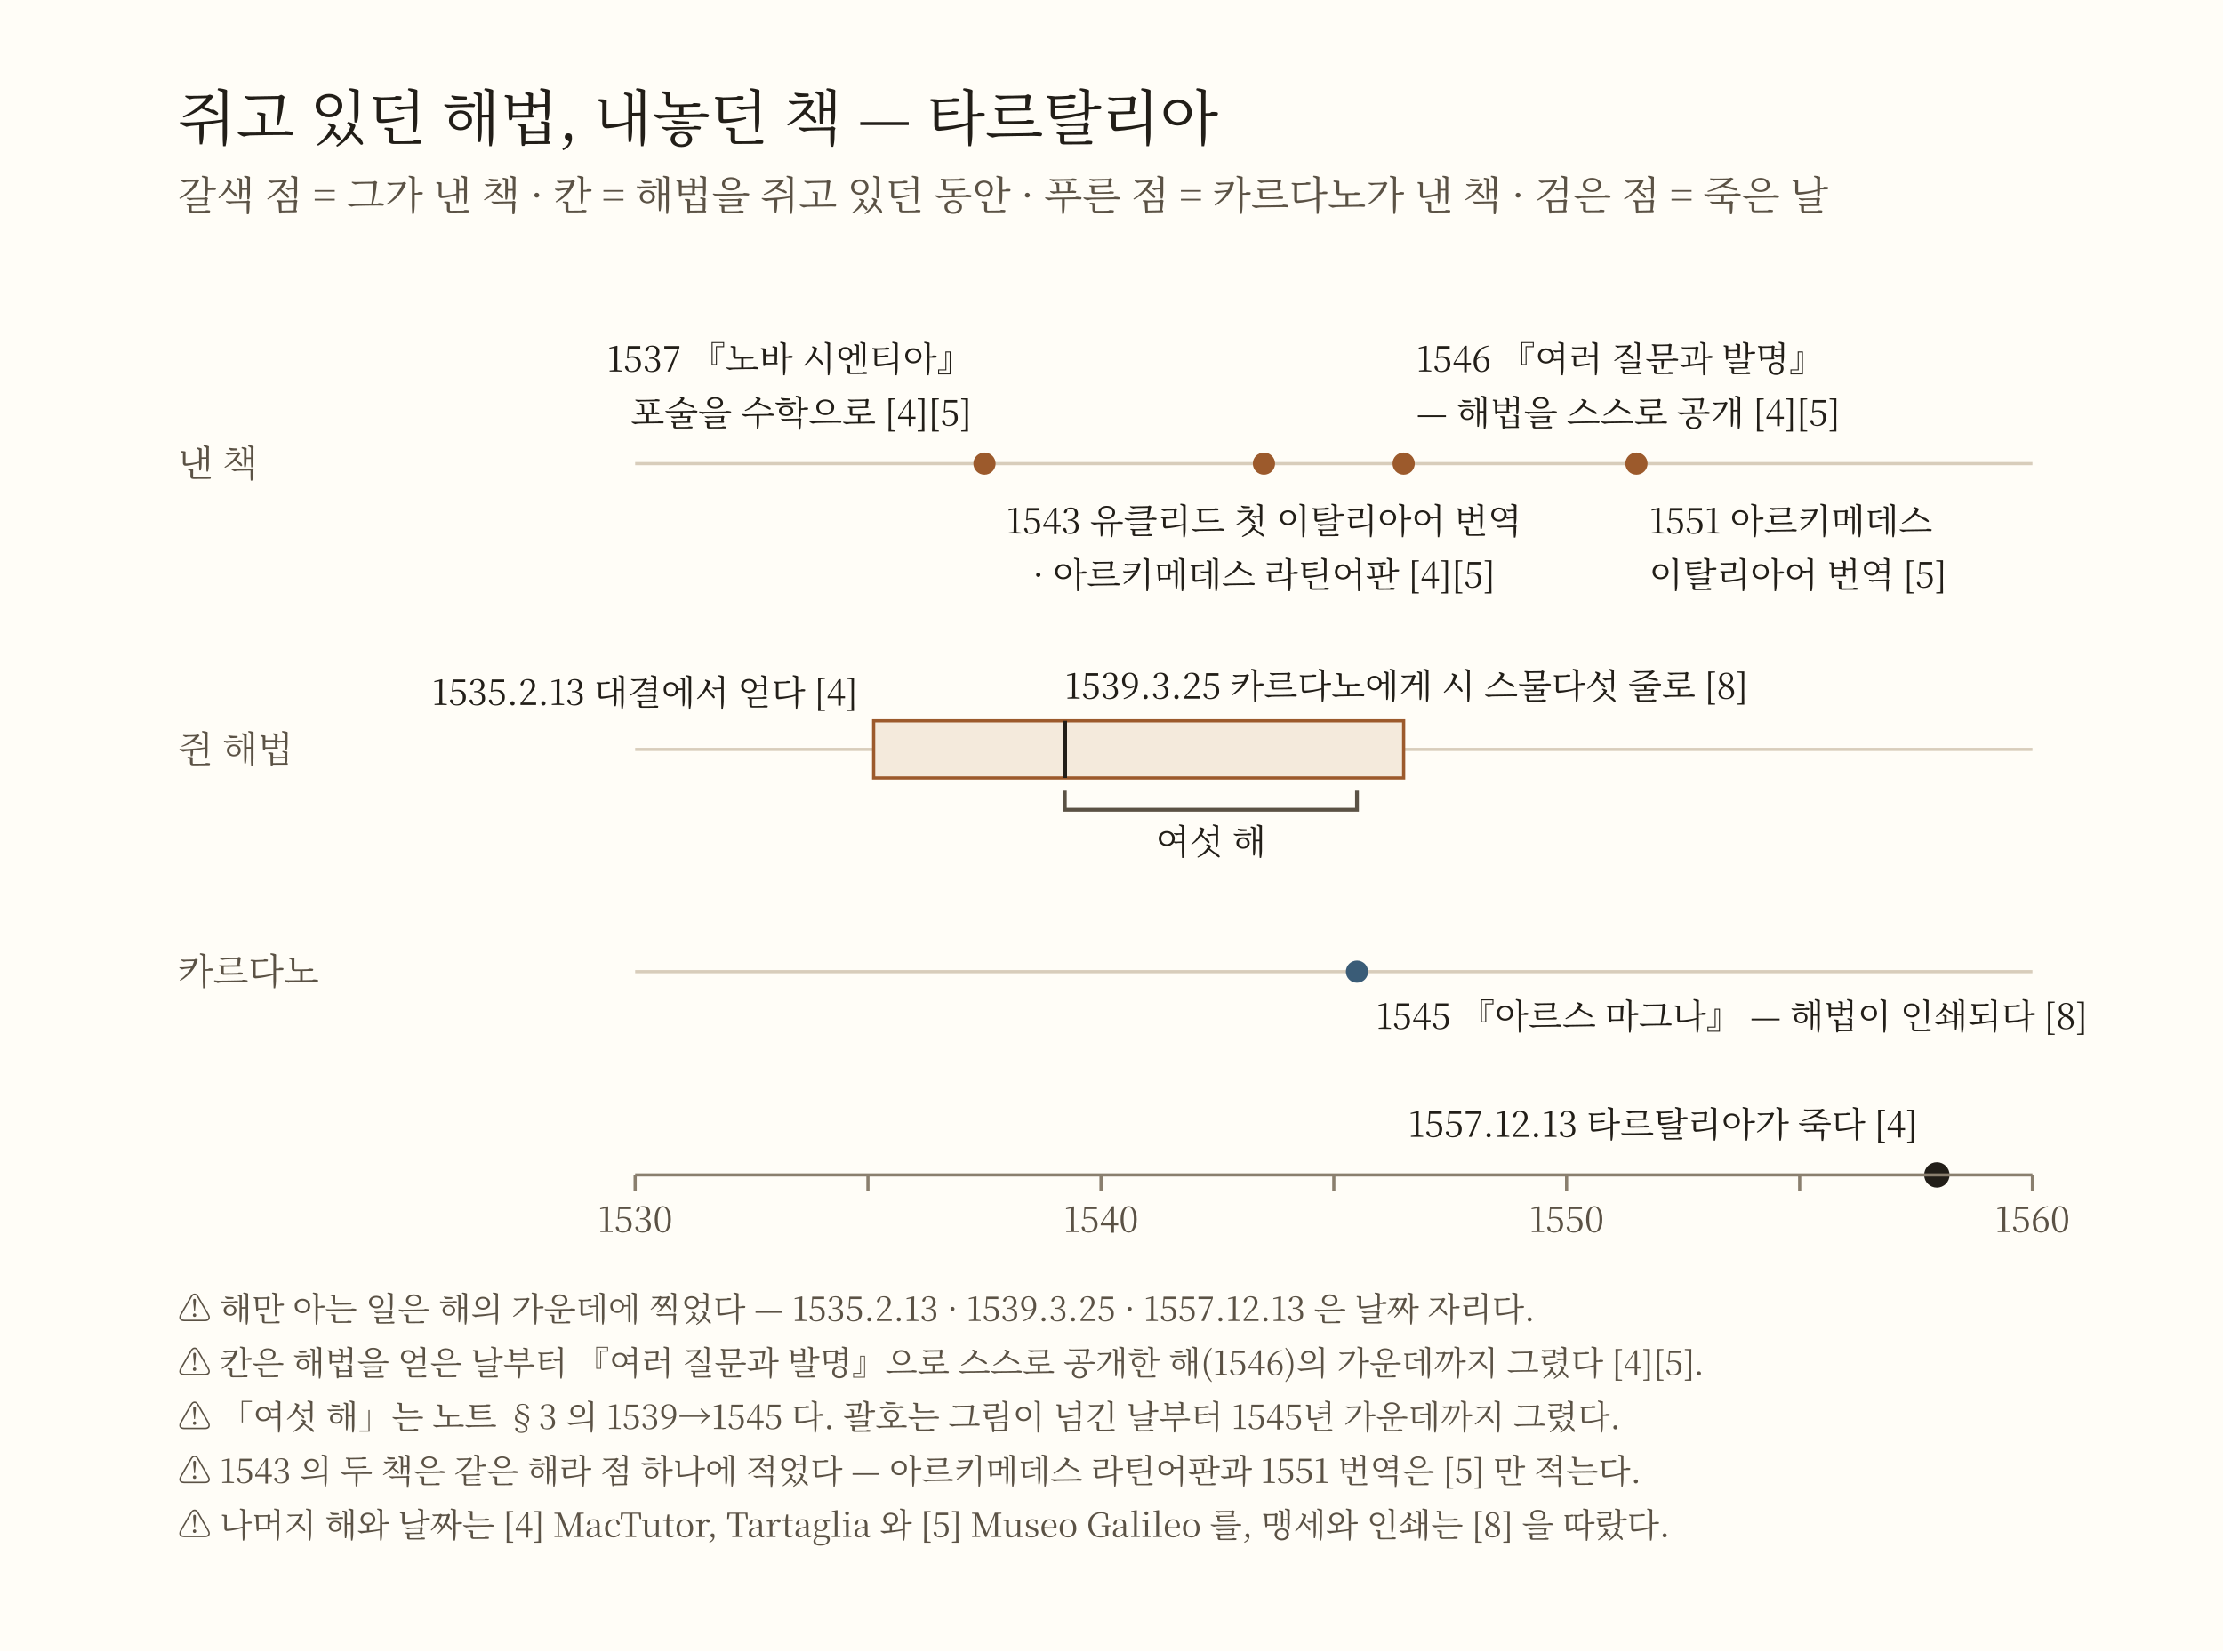
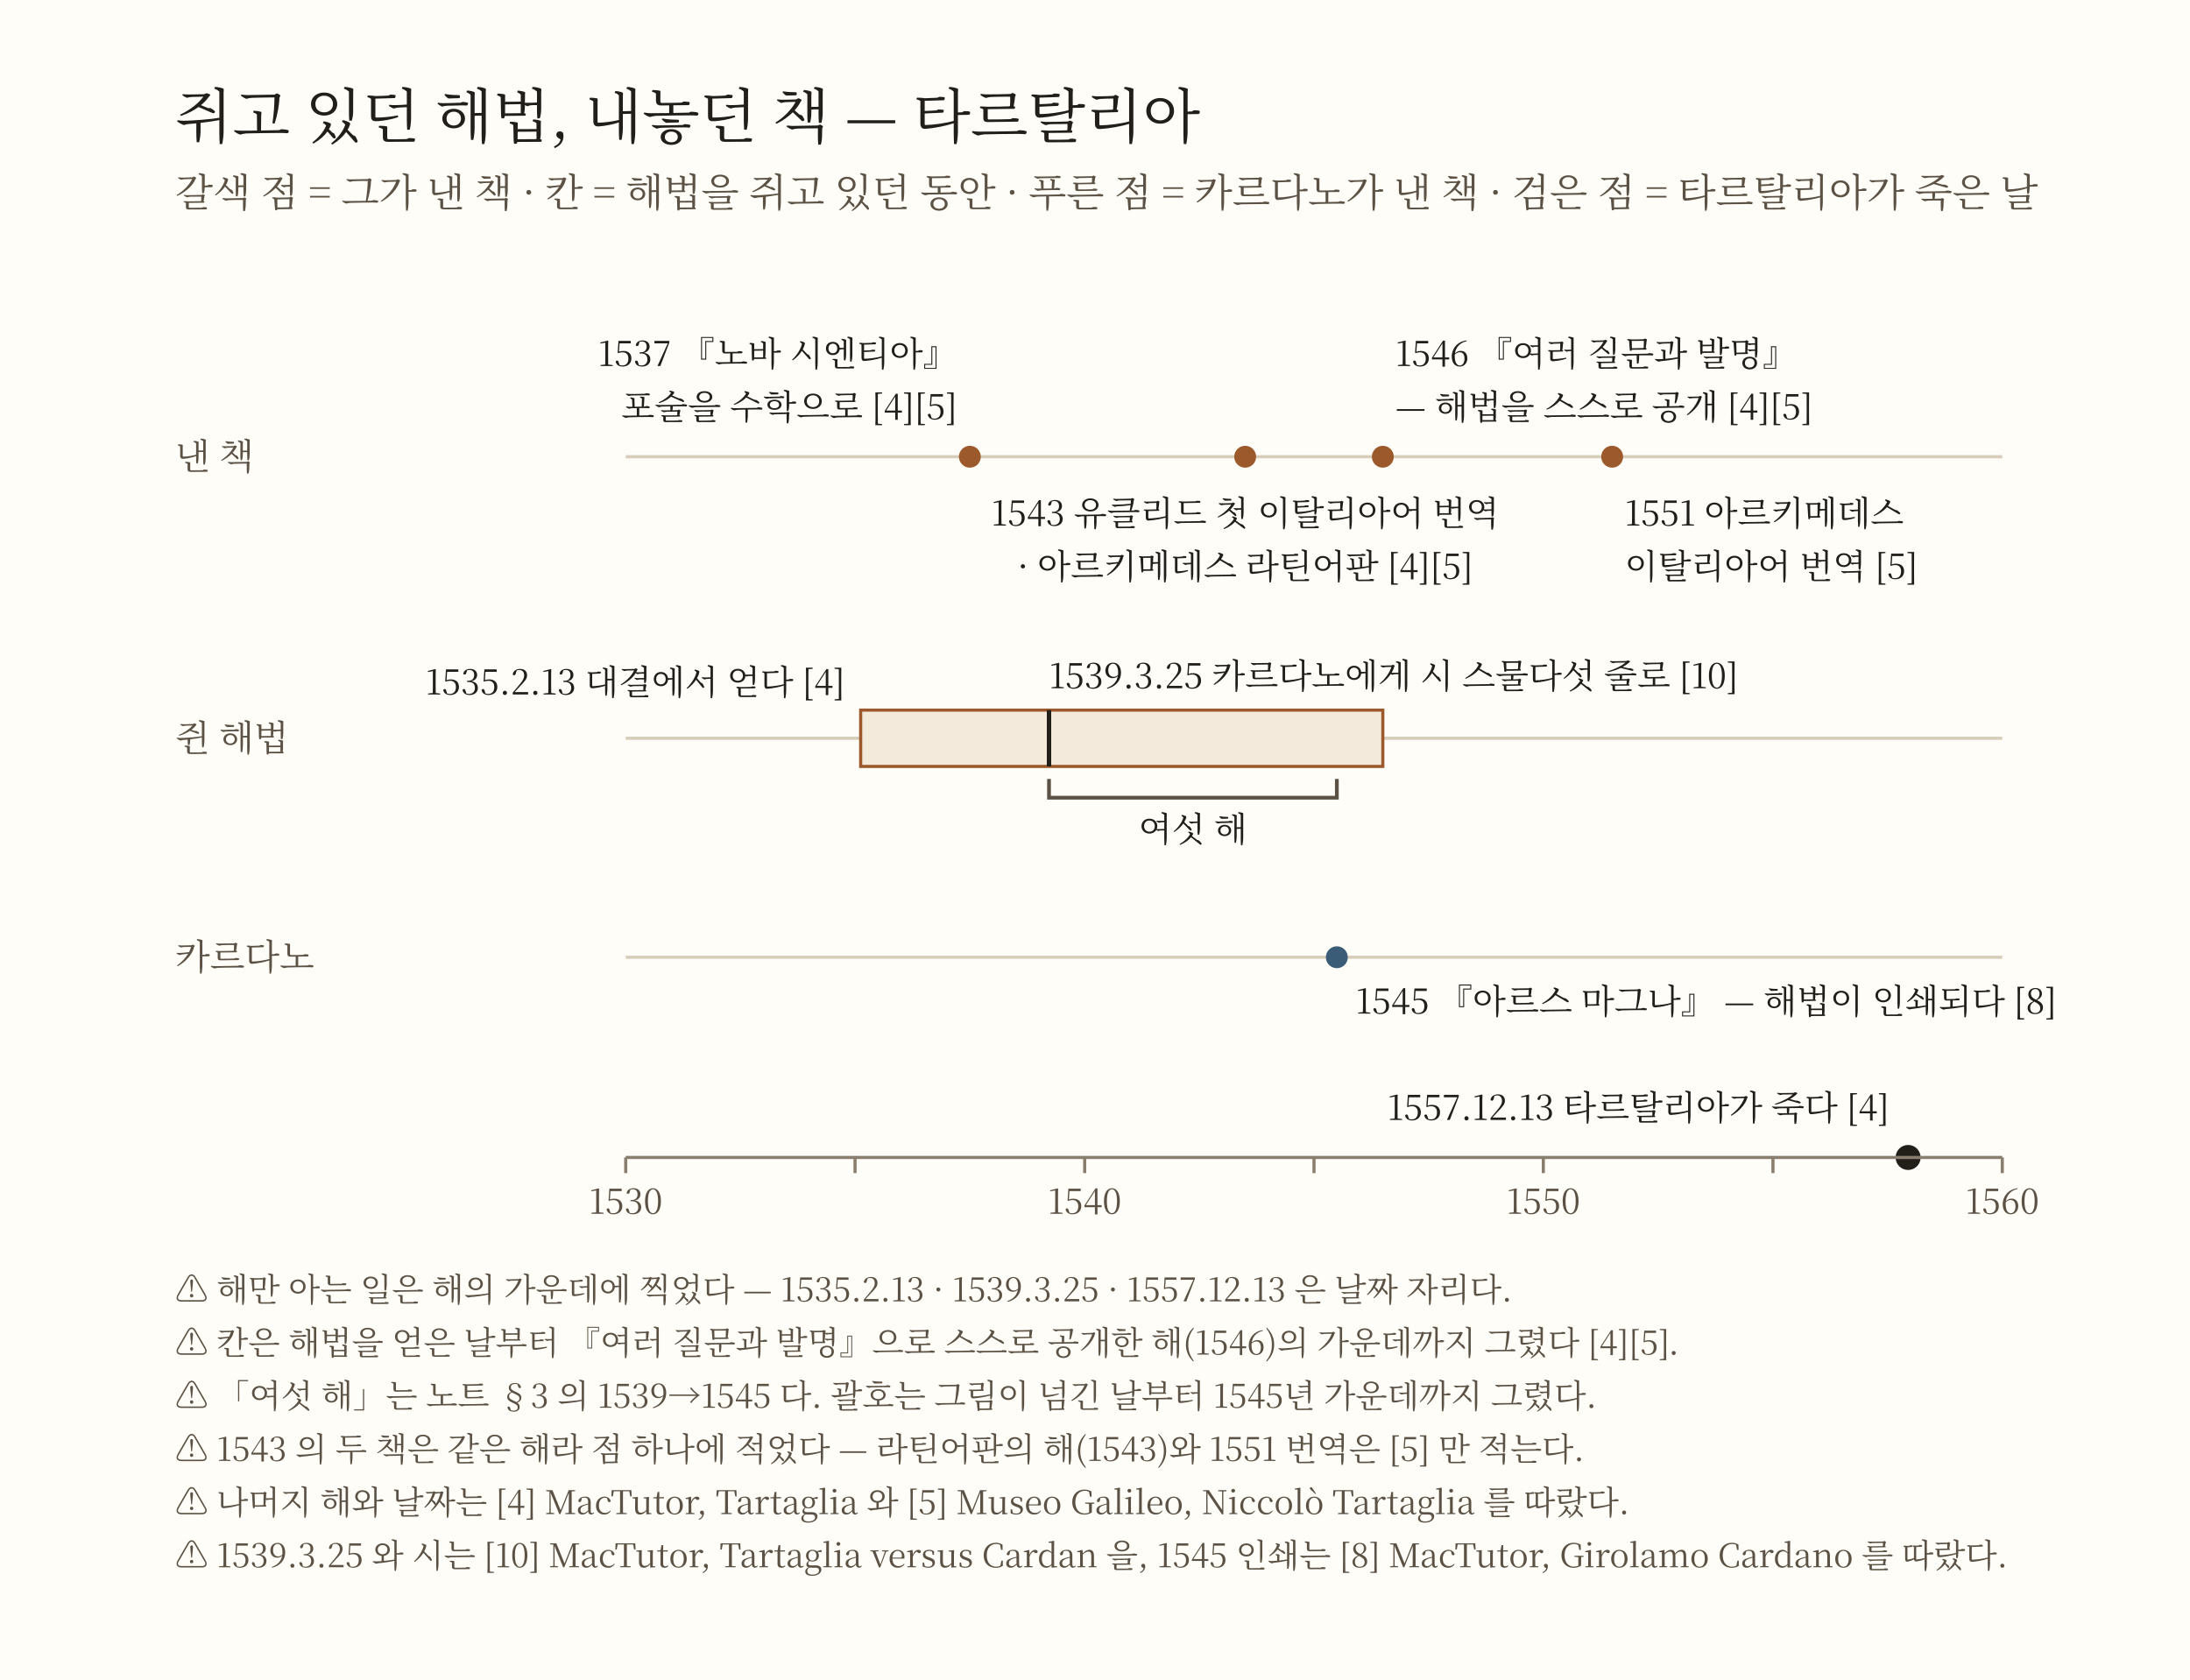
- <svg xmlns="http://www.w3.org/2000/svg" viewBox="0 0 700 520" width="700" height="520" role="img" aria-label="그림 위쪽에 「쥐고 있던 해법, 내놓던 책 — 타르탈리아」이라는 표제가 있고 그 아래에 갈색 점은 그가 낸 책, 칸은 해법을 쥐고 있던 동안, 푸른 점은 카르다노가 낸 책, 검은 점은 죽은 날이라는 부호표가 있다. 가로축은 1530년부터 1560년까지의 해이고, 줄이 셋 있다. 줄 이름은 왼쪽 끝에 낸 책, 쥔 해법, 카르다노라고 적혀 있다. 위 줄 낸 책에는 갈색 점이 넷 있다. 1537년 점 왼쪽 위에 두 줄로 1537 노바 시엔티아, 포술을 수학으로, 1543년 점 아래에 두 줄로 1543 유클리드 첫 이탈리아어 번역, 아르키메데스 라틴어판, 1546년 점 오른쪽 위에 두 줄로 1546 여러 질문과 발명, 해법을 스스로 공개, 1551년 점 오른쪽 아래에 두 줄로 1551 아르키메데스 이탈리아어 번역이라고 적혀 있다. 가운데 줄 쥔 해법에는 1535년 2월 13일부터 1546년 가운데까지 칸이 이어져 있고, 칸 왼쪽 위에 1535.2.13 대결에서 얻다라고 적혀 있다. 칸 안 1539년 3월 25일 자리에 세로 금이 있고 그 위에 1539.3.25 카르다노에게 시 스물다섯 줄로라고 적혀 있다. 칸 아래에는 그 금부터 1545년 가운데까지 걸친 괄호가 있고 여섯 해라고 적혀 있다. 아래 줄 카르다노에는 1545년 가운데에 푸른 점이 있고 그 오른쪽 아래에 1545 아르스 마그나, 해법이 인쇄되다라고 적혀 있다. 가로축 위 1557년 끝 자리에 검은 점이 있고 그 왼쪽 위에 1557.12.13 타르탈리아가 죽다라고 적혀 있다. 아래에 단서가 다섯 줄 있다. 첫째, 해만 아는 일은 해의 가운데에 찍었고 1535.2.13, 1539.3.25, 1557.12.13 은 날짜 자리다. 둘째, 칸은 해법을 얻은 날부터 여러 질문과 발명으로 스스로 공개한 해 1546의 가운데까지 그렸다. 셋째, 여섯 해는 노트 3절의 1539에서 1545까지이고, 괄호는 그림이 넘긴 날부터 1545년 가운데까지 그렸다. 넷째, 1543의 두 책은 같은 해라 점 하나에 적었고 아르키메데스 라틴어판과 1551 번역은 5번만 적는다. 다섯째, 나머지 해와 날짜는 4번 MacTutor, Tartaglia와 5번 Museo Galileo를, 맹세와 인쇄는 8번을 따랐다">
+ <svg xmlns="http://www.w3.org/2000/svg" viewBox="0 0 700 537" width="700" height="537" role="img" aria-label="그림 위쪽에 「쥐고 있던 해법, 내놓던 책 — 타르탈리아」라는 표제가 있고 그 아래에 갈색 점은 그가 낸 책, 칸은 해법을 쥐고 있던 동안, 푸른 점은 카르다노가 낸 책, 검은 점은 타르탈리아가 죽은 날이라는 부호표가 있다. 가로축은 1530년부터 1560년까지의 해이고, 줄이 셋 있다. 줄 이름은 왼쪽 끝에 낸 책, 쥔 해법, 카르다노라고 적혀 있다. 위 줄 낸 책에는 갈색 점이 넷 있다. 1537년 점 왼쪽 위에 두 줄로 1537 노바 시엔티아, 포술을 수학으로, 1543년 점 아래에 두 줄로 1543 유클리드 첫 이탈리아어 번역, 아르키메데스 라틴어판, 1546년 점 오른쪽 위에 두 줄로 1546 여러 질문과 발명, 해법을 스스로 공개, 1551년 점 오른쪽 아래에 두 줄로 1551 아르키메데스 이탈리아어 번역이라고 적혀 있다. 가운데 줄 쥔 해법에는 1535년 2월 13일부터 1546년 가운데까지 칸이 이어져 있고, 칸 왼쪽 위에 1535.2.13 대결에서 얻다라고 적혀 있다. 칸 안 1539년 3월 25일 자리에 세로 금이 있고 그 위에 1539.3.25 카르다노에게 시 스물다섯 줄로라고 적혀 있다. 칸 아래에는 그 금부터 1545년 가운데까지 걸친 괄호가 있고 여섯 해라고 적혀 있다. 아래 줄 카르다노에는 1545년 가운데에 푸른 점이 있고 그 오른쪽 아래에 1545 아르스 마그나, 해법이 인쇄되다라고 적혀 있다. 가로축 위 1557년 끝 자리에 검은 점이 있고 그 왼쪽 위에 1557.12.13 타르탈리아가 죽다라고 적혀 있다. 아래에 단서가 여섯 줄 있다. 첫째, 해만 아는 일은 해의 가운데에 찍었고 1535.2.13, 1539.3.25, 1557.12.13 은 날짜 자리다. 둘째, 칸은 해법을 얻은 날부터 여러 질문과 발명으로 스스로 공개한 해 1546의 가운데까지 그렸다. 셋째, 여섯 해는 노트 3절의 1539에서 1545까지이고, 괄호는 그림이 넘긴 날부터 1545년 가운데까지 그렸다. 넷째, 1543의 두 책은 같은 해라 점 하나에 적었고 라틴어판의 해 1543과 1551 번역은 5번만 적는다. 다섯째, 나머지 해와 날짜는 4번 MacTutor, Tartaglia와 5번 Museo Galileo, Niccolò Tartaglia를 따랐다. 여섯째, 1539.3.25와 시는 10번 MacTutor, Tartaglia versus Cardan을, 1545 인쇄는 8번 MacTutor, Girolamo Cardano를 따랐다">
  <style>
    text{font-family:EB Garamond, Georgia, 'Noto Serif KR', 'Noto Serif CJK KR', NanumMyeongjo, Batang, AppleMyungjo, serif;fill:#221E18;}
    .h1{font-size:19px;} .h2{font-size:12.5px;fill:#5B5245;}
    .grp{font-size:11.5px;fill:#5B5245;}
    .ev{font-size:11px;} .yr{font-size:11px;fill:#5B5245;}
    .bg{fill:#FFFDF7;}
    .lane{stroke:#D8CDBB;stroke-width:1;}
    .seg{fill:#F4EADC;stroke:#9C5A2C;stroke-width:1;}
    .mk{fill:#9C5A2C;} .bl{fill:#3A5C77;} .pt{fill:#221E18;}
    .tick{stroke:#221E18;stroke-width:1.4;}
    .brk{stroke:#5B5245;stroke-width:1.2;fill:none;}
    .axis{stroke:#8A7F6E;stroke-width:1;}
    .warn{font-size:10.5px;fill:#5B5245;}
  </style>
-   <rect class="bg" x="0" y="0" width="700" height="520" />
+   <rect class="bg" x="0" y="0" width="700" height="537" />
  <text class="h1" x="56" y="44">쥐고 있던 해법, 내놓던 책 — 타르탈리아</text>
-   <text class="h2" x="56" y="66">갈색 점 = 그가 낸 책 · 칸 = 해법을 쥐고 있던 동안 · 푸른 점 = 카르다노가 낸 책 · 검은 점 = 죽은 날</text>
+   <text class="h2" x="56" y="66">갈색 점 = 그가 낸 책 · 칸 = 해법을 쥐고 있던 동안 · 푸른 점 = 카르다노가 낸 책 · 검은 점 = 타르탈리아가 죽은 날</text>
  <line class="lane" x1="200" y1="146" x2="640" y2="146" />
  <text class="grp" x="56" y="150">낸 책</text>
  <line class="lane" x1="200" y1="236" x2="640" y2="236" />
  <text class="grp" x="56" y="240">쥔 해법</text>
  <line class="lane" x1="200" y1="306" x2="640" y2="306" />
  <text class="grp" x="56" y="310">카르다노</text>
  <circle class="mk" cx="310.0" cy="146" r="3.5" />
  <text class="ev" x="306.0" y="117" text-anchor="end">1537 『노바 시엔티아』</text>
  <text class="ev" x="306.0" y="134" text-anchor="end">포술을 수학으로 [4][5]</text>
  <circle class="mk" cx="398.0" cy="146" r="3.5" />
  <text class="ev" x="398.0" y="168" text-anchor="middle">1543 유클리드 첫 이탈리아어 번역</text>
  <text class="ev" x="398.0" y="185" text-anchor="middle">· 아르키메데스 라틴어판 [4][5]</text>
  <circle class="mk" cx="442.0" cy="146" r="3.5" />
  <text class="ev" x="446.0" y="117" text-anchor="start">1546 『여러 질문과 발명』</text>
  <text class="ev" x="446.0" y="134" text-anchor="start">— 해법을 스스로 공개 [4][5]</text>
  <circle class="mk" cx="515.3" cy="146" r="3.5" />
  <text class="ev" x="519.3" y="168" text-anchor="start">1551 아르키메데스</text>
  <text class="ev" x="519.3" y="185" text-anchor="start">이탈리아어 번역 [5]</text>
  <rect class="seg" x="275.1" y="227" width="166.9" height="18" />
  <text class="ev" x="270.1" y="222" text-anchor="end">1535.2.13 대결에서 얻다 [4]</text>
  <line class="tick" x1="335.3" y1="227" x2="335.3" y2="245" />
-   <text class="ev" x="335.3" y="220" text-anchor="start">1539.3.25 카르다노에게 시 스물다섯 줄로 [8]</text>
+   <text class="ev" x="335.3" y="220" text-anchor="start">1539.3.25 카르다노에게 시 스물다섯 줄로 [10]</text>
  <path class="brk" d="M335.3,249 V255 H427.3 V249" />
  <text class="ev" x="381.3" y="269" text-anchor="middle">여섯 해</text>
  <circle class="bl" cx="427.3" cy="306" r="3.5" />
  <text class="ev" x="433.3" y="324" text-anchor="start">1545 『아르스 마그나』 — 해법이 인쇄되다 [8]</text>
  <circle class="pt" cx="609.9" cy="370" r="4" />
  <text class="ev" x="603.9" y="358" text-anchor="end">1557.12.13 타르탈리아가 죽다 [4]</text>
  <line class="axis" x1="200" y1="370" x2="640" y2="370" />
  <line class="axis" x1="200.0" y1="370" x2="200.0" y2="375" />
  <text class="yr" x="200.0" y="388" text-anchor="middle">1530</text>
  <line class="axis" x1="273.3" y1="370" x2="273.3" y2="375" />
  <line class="axis" x1="346.7" y1="370" x2="346.7" y2="375" />
  <text class="yr" x="346.7" y="388" text-anchor="middle">1540</text>
  <line class="axis" x1="420.0" y1="370" x2="420.0" y2="375" />
  <line class="axis" x1="493.3" y1="370" x2="493.3" y2="375" />
  <text class="yr" x="493.3" y="388" text-anchor="middle">1550</text>
  <line class="axis" x1="566.7" y1="370" x2="566.7" y2="375" />
  <line class="axis" x1="640.0" y1="370" x2="640.0" y2="375" />
  <text class="yr" x="640.0" y="388" text-anchor="middle">1560</text>
  <text class="warn" x="56" y="416">⚠ 해만 아는 일은 해의 가운데에 찍었다 — 1535.2.13 · 1539.3.25 · 1557.12.13 은 날짜 자리다.</text>
  <text class="warn" x="56" y="433">⚠ 칸은 해법을 얻은 날부터 『여러 질문과 발명』으로 스스로 공개한 해(1546)의 가운데까지 그렸다 [4][5].</text>
  <text class="warn" x="56" y="450">⚠ 「여섯 해」는 노트 §3 의 1539→1545 다. 괄호는 그림이 넘긴 날부터 1545년 가운데까지 그렸다.</text>
-   <text class="warn" x="56" y="467">⚠ 1543 의 두 책은 같은 해라 점 하나에 적었다 — 아르키메데스 라틴어판과 1551 번역은 [5] 만 적는다.</text>
-   <text class="warn" x="56" y="484">⚠ 나머지 해와 날짜는 [4] MacTutor, Tartaglia 와 [5] Museo Galileo 를, 맹세와 인쇄는 [8] 을 따랐다.</text>
+   <text class="warn" x="56" y="467">⚠ 1543 의 두 책은 같은 해라 점 하나에 적었다 — 라틴어판의 해(1543)와 1551 번역은 [5] 만 적는다.</text>
+   <text class="warn" x="56" y="484">⚠ 나머지 해와 날짜는 [4] MacTutor, Tartaglia 와 [5] Museo Galileo, Niccolò Tartaglia 를 따랐다.</text>
+   <text class="warn" x="56" y="501">⚠ 1539.3.25 와 시는 [10] MacTutor, Tartaglia versus Cardan 을, 1545 인쇄는 [8] MacTutor, Girolamo Cardano 를 따랐다.</text>
</svg>
